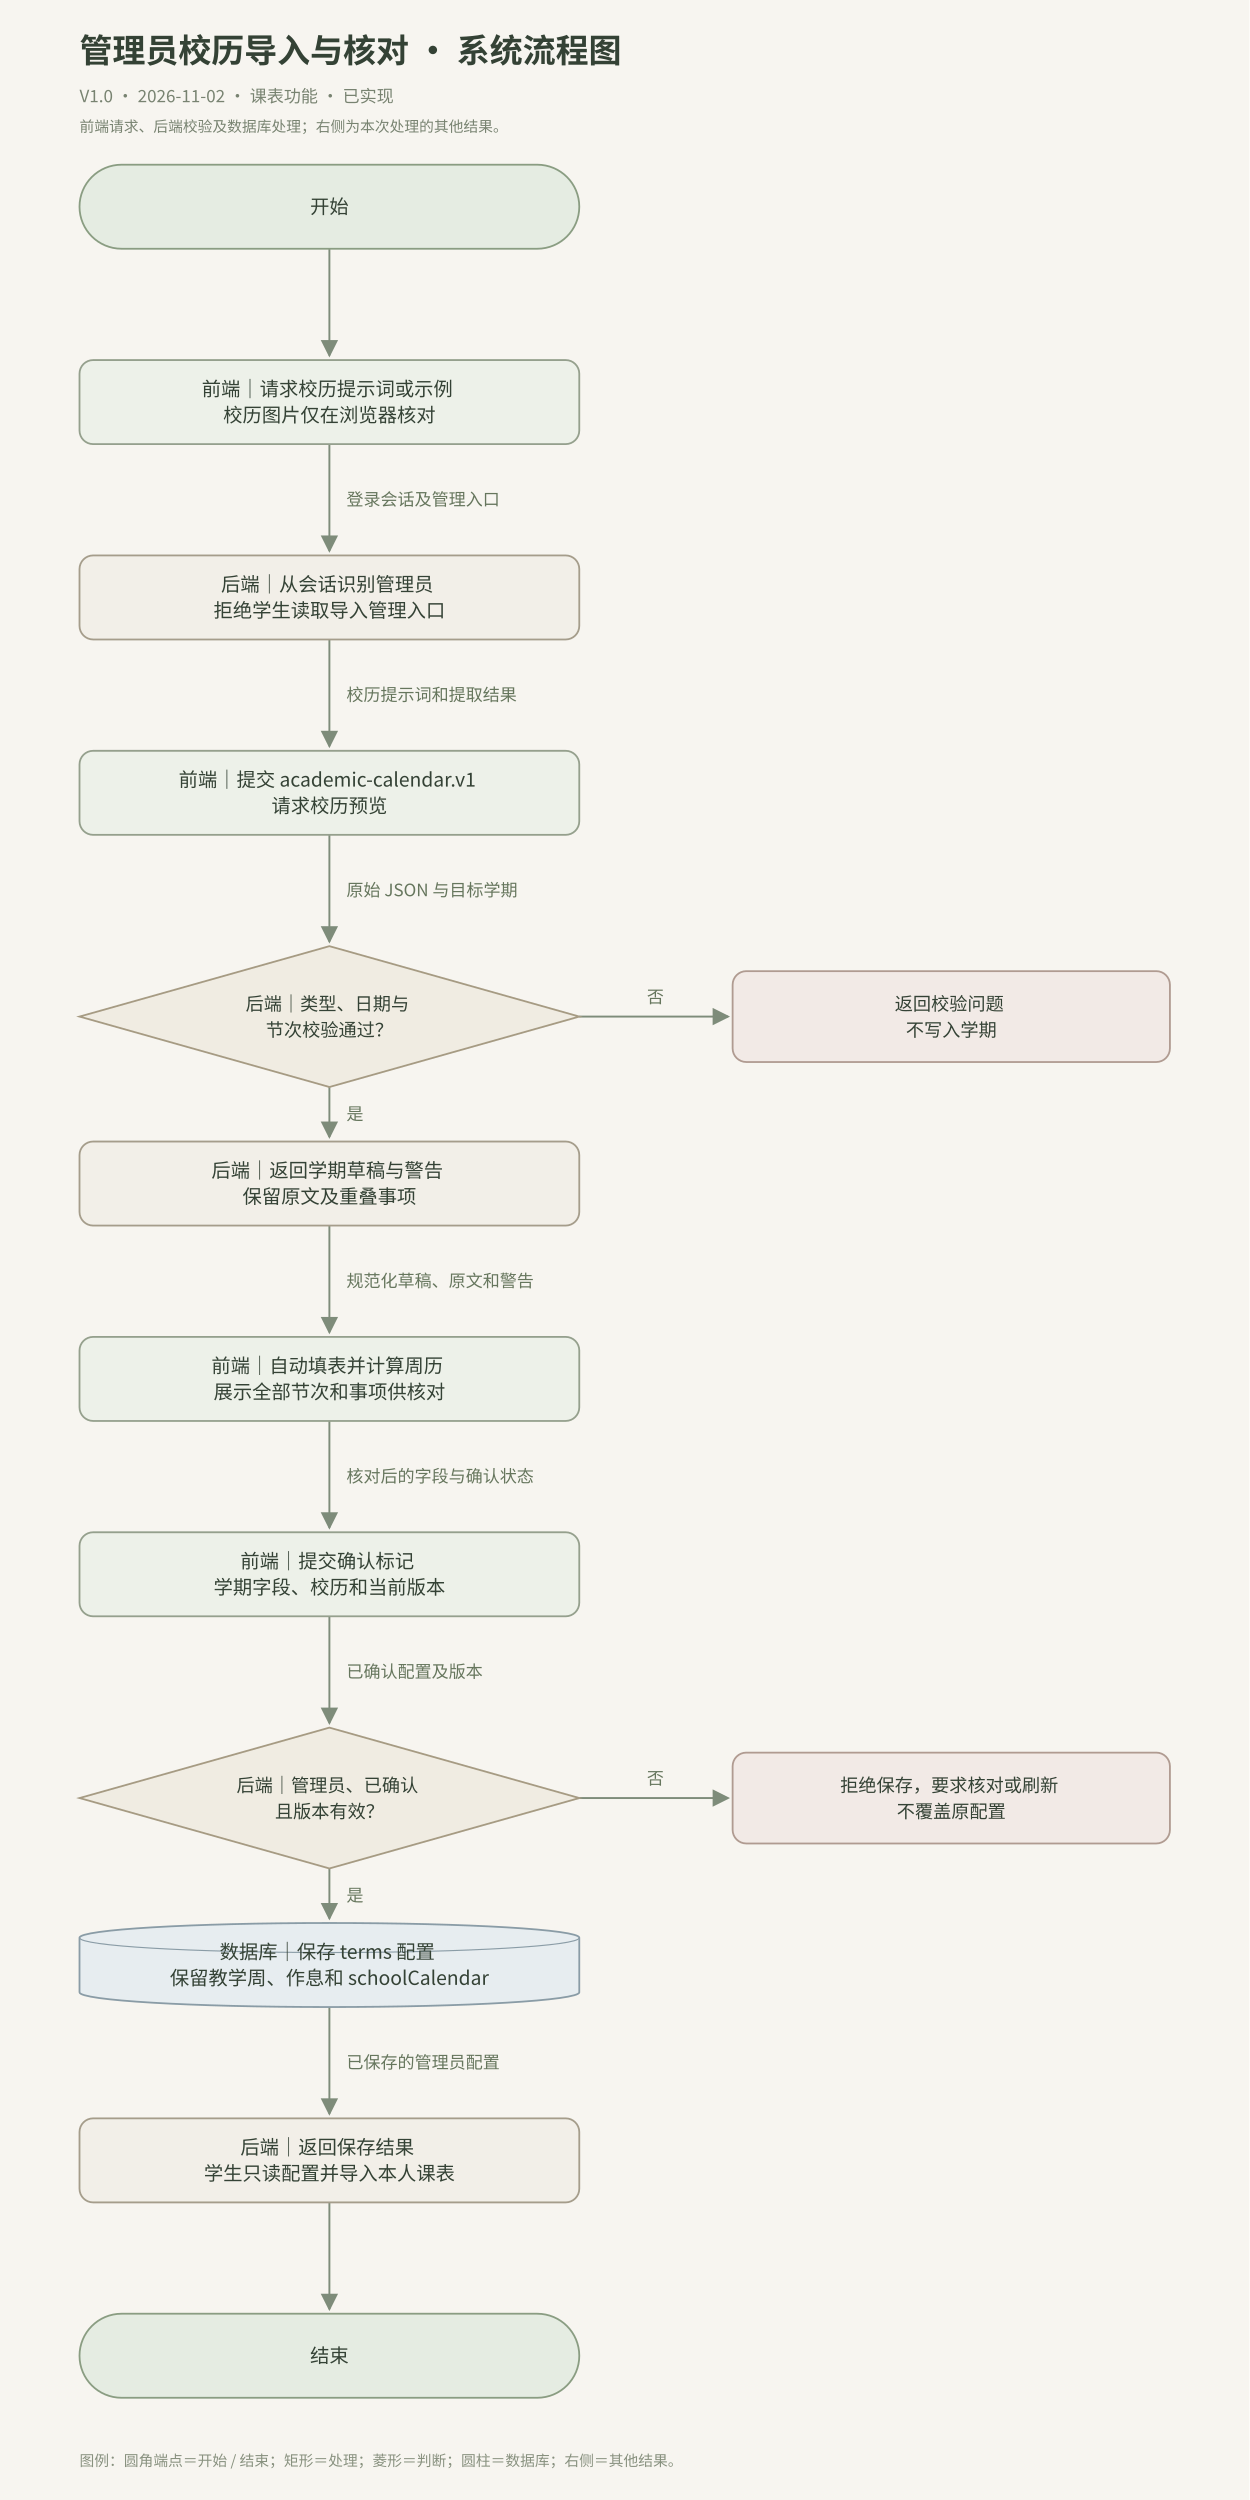
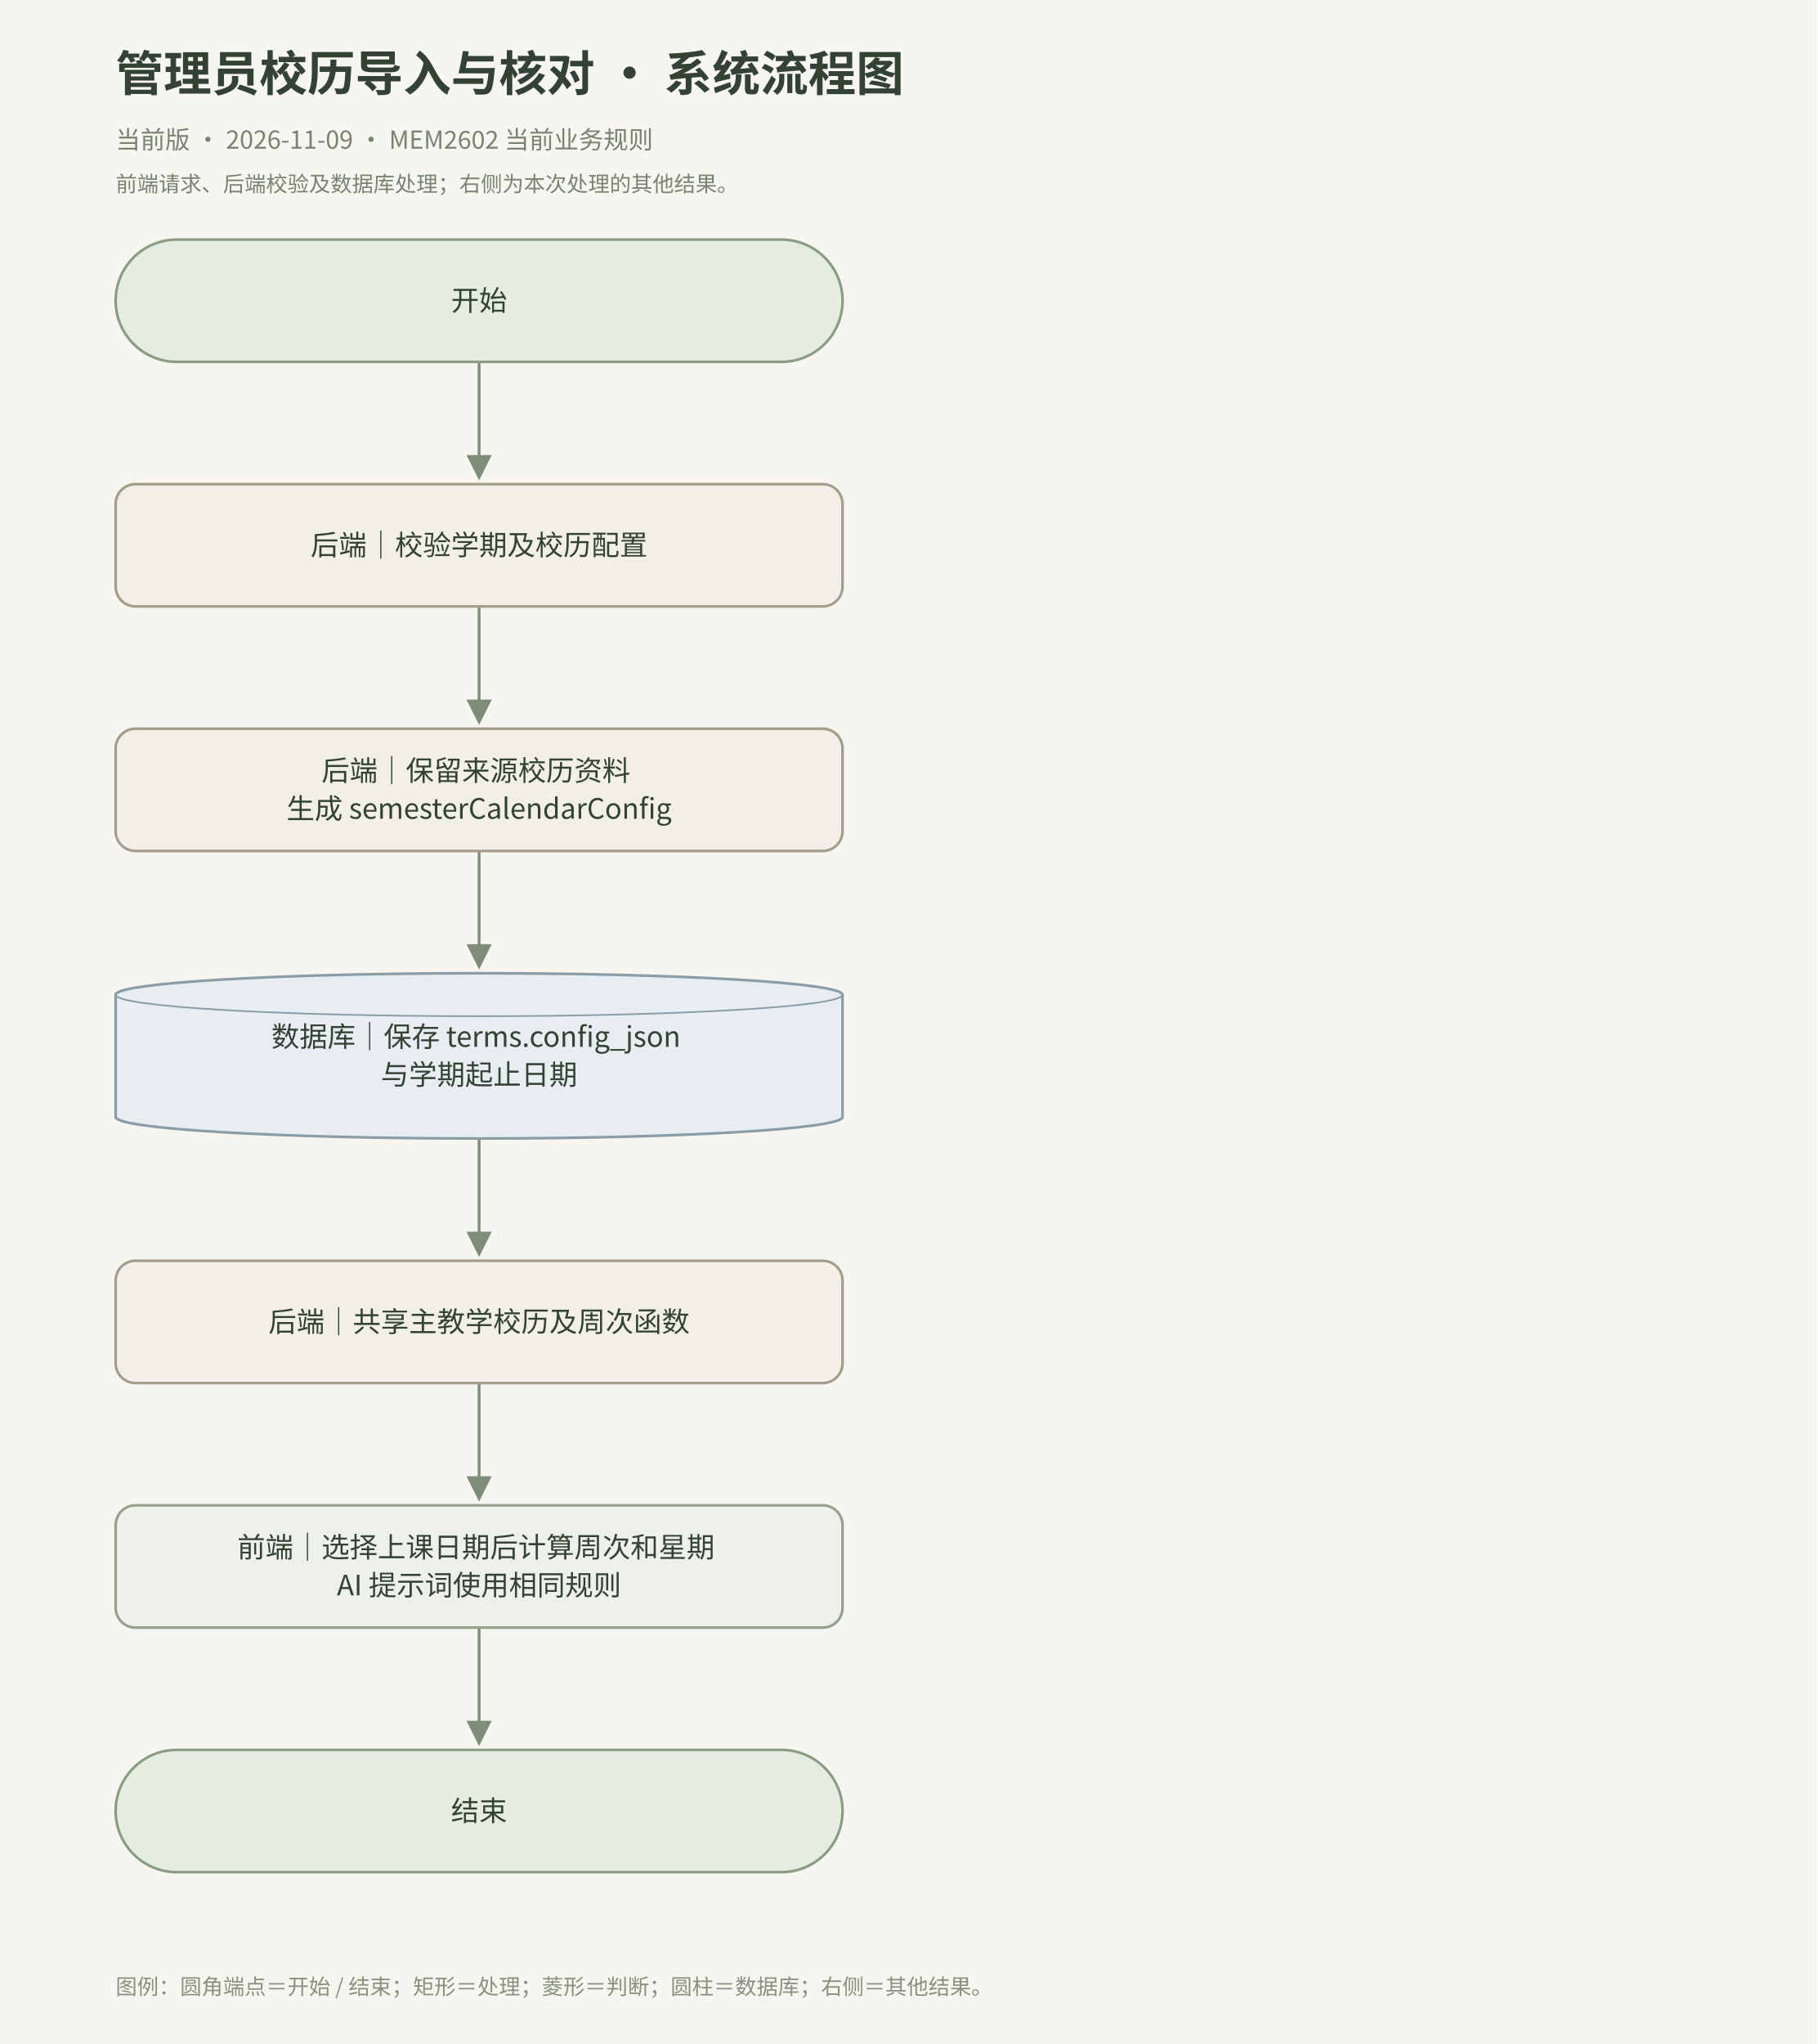
- <svg xmlns="http://www.w3.org/2000/svg" width="1100" height="2201" viewBox="0 0 1100 2201" role="img" aria-labelledby="title desc">
+ <svg xmlns="http://www.w3.org/2000/svg" width="1100" height="1237" viewBox="0 0 1100 1237" role="img" aria-labelledby="title desc">
  <defs>
    <marker id="arrow" markerWidth="9" markerHeight="9" refX="8" refY="4.5" orient="auto" markerUnits="strokeWidth">
      <path d="M0 0 L9 4.5 L0 9 Z" fill="#7E8C7A" />
    </marker>
  </defs>
-   <rect width="1100" height="2201" fill="#F7F5F0" />
+   <rect width="1100" height="1237" fill="#F7F5F0" />
  <g font-family="'Microsoft YaHei','PingFang SC','Noto Sans CJK SC',sans-serif" fill="#344235">
    <text x="70" y="55" font-size="29" font-weight="700">管理员校历导入与核对 · 系统流程图</text>
-     <text x="70" y="90" font-size="15" fill="#788371">V1.0 · 2026-11-02 · 课表功能 · 已实现</text>
+     <text x="70" y="90" font-size="15" fill="#788371">当前版 · 2026-11-09 · MEM2602 当前业务规则</text>
    <text x="70" y="116" font-size="13" fill="#788371">前端请求、后端校验及数据库处理；右侧为本次处理的其他结果。</text>
-     <path d="M290.0 219 L290.0 313" stroke="#7E8C7A" stroke-width="1.7" fill="none" marker-end="url(#arrow)" />
-     <path d="M290.0 391 L290.0 485" stroke="#7E8C7A" stroke-width="1.7" fill="none" marker-end="url(#arrow)" />
-     <text x="305.0" y="445.0" font-size="15" fill="#66765D">登录会话及管理入口</text>
-     <path d="M290.0 563 L290.0 657" stroke="#7E8C7A" stroke-width="1.7" fill="none" marker-end="url(#arrow)" />
-     <text x="305.0" y="617.0" font-size="15" fill="#66765D">校历提示词和提取结果</text>
-     <path d="M290.0 735 L290.0 829" stroke="#7E8C7A" stroke-width="1.7" fill="none" marker-end="url(#arrow)" />
-     <text x="305.0" y="789.0" font-size="15" fill="#66765D">原始 JSON 与目标学期</text>
-     <path d="M510 895.0 L641 895.0" stroke="#7E8C7A" stroke-width="1.7" fill="none" marker-end="url(#arrow)" />
-     <text x="569.5" y="883.0" font-size="15" fill="#66765D">否</text>
-     <path d="M290.0 957 L290.0 1001" stroke="#7E8C7A" stroke-width="1.7" fill="none" marker-end="url(#arrow)" />
-     <text x="305.0" y="986.0" font-size="15" fill="#66765D">是</text>
-     <path d="M290.0 1079 L290.0 1173" stroke="#7E8C7A" stroke-width="1.7" fill="none" marker-end="url(#arrow)" />
-     <text x="305.0" y="1133.0" font-size="15" fill="#66765D">规范化草稿、原文和警告</text>
-     <path d="M290.0 1251 L290.0 1345" stroke="#7E8C7A" stroke-width="1.7" fill="none" marker-end="url(#arrow)" />
-     <text x="305.0" y="1305.0" font-size="15" fill="#66765D">核对后的字段与确认状态</text>
-     <path d="M290.0 1423 L290.0 1517" stroke="#7E8C7A" stroke-width="1.7" fill="none" marker-end="url(#arrow)" />
-     <text x="305.0" y="1477.0" font-size="15" fill="#66765D">已确认配置及版本</text>
-     <path d="M510 1583.0 L641 1583.0" stroke="#7E8C7A" stroke-width="1.7" fill="none" marker-end="url(#arrow)" />
-     <text x="569.5" y="1571.0" font-size="15" fill="#66765D">否</text>
-     <path d="M290.0 1645 L290.0 1689" stroke="#7E8C7A" stroke-width="1.7" fill="none" marker-end="url(#arrow)" />
-     <text x="305.0" y="1674.0" font-size="15" fill="#66765D">是</text>
-     <path d="M290.0 1767 L290.0 1861" stroke="#7E8C7A" stroke-width="1.7" fill="none" marker-end="url(#arrow)" />
-     <text x="305.0" y="1821.0" font-size="15" fill="#66765D">已保存的管理员配置</text>
-     <path d="M290.0 1939 L290.0 2033" stroke="#7E8C7A" stroke-width="1.7" fill="none" marker-end="url(#arrow)" />
+     <path d="M290.0 219 L290.0 289" stroke="#7E8C7A" stroke-width="1.7" fill="none" marker-end="url(#arrow)" />
+     <path d="M290.0 367 L290.0 437" stroke="#7E8C7A" stroke-width="1.7" fill="none" marker-end="url(#arrow)" />
+     <path d="M290.0 515 L290.0 585" stroke="#7E8C7A" stroke-width="1.7" fill="none" marker-end="url(#arrow)" />
+     <path d="M290.0 689 L290.0 759" stroke="#7E8C7A" stroke-width="1.7" fill="none" marker-end="url(#arrow)" />
+     <path d="M290.0 837 L290.0 907" stroke="#7E8C7A" stroke-width="1.7" fill="none" marker-end="url(#arrow)" />
+     <path d="M290.0 985 L290.0 1055" stroke="#7E8C7A" stroke-width="1.7" fill="none" marker-end="url(#arrow)" />
    <rect x="70" y="145" width="440" height="74" rx="37.0" fill="#E5ECE2" stroke="#8A9D82" stroke-width="1.6" />
    <text text-anchor="middle" font-size="17">
      <tspan x="290.0" y="188.0">开始</tspan>
    </text>
-     <rect x="70" y="317" width="440" height="74" rx="12" fill="#EDF1E9" stroke="#95A08D" stroke-width="1.6" />
+     <rect x="70" y="293" width="440" height="74" rx="12" fill="#F2EFE8" stroke="#A59D8B" stroke-width="1.6" />
    <text text-anchor="middle" font-size="17">
-       <tspan x="290.0" y="348.5">前端｜请求校历提示词或示例</tspan>
-       <tspan x="290.0" y="371.5">校历图片仅在浏览器核对</tspan>
+       <tspan x="290.0" y="336.0">后端｜校验学期及校历配置</tspan>
    </text>
-     <rect x="70" y="489" width="440" height="74" rx="12" fill="#F2EFE8" stroke="#A59D8B" stroke-width="1.6" />
+     <rect x="70" y="441" width="440" height="74" rx="12" fill="#F2EFE8" stroke="#A59D8B" stroke-width="1.6" />
    <text text-anchor="middle" font-size="17">
-       <tspan x="290.0" y="520.5">后端｜从会话识别管理员</tspan>
-       <tspan x="290.0" y="543.5">拒绝学生读取导入管理入口</tspan>
+       <tspan x="290.0" y="472.5">后端｜保留来源校历资料</tspan>
+       <tspan x="290.0" y="495.5">生成 semesterCalendarConfig</tspan>
    </text>
-     <rect x="70" y="661" width="440" height="74" rx="12" fill="#EDF1E9" stroke="#95A08D" stroke-width="1.6" />
+     <path d="M70 602 A220.0 13 0 0 1 510 602 L510 676 A220.0 13 0 0 1 70 676 Z" fill="#E7EDF0" stroke="#8A9CA6" stroke-width="1.6" />
+     <path d="M70 602 A220.0 13 0 0 0 510 602" stroke="#8A9CA6" fill="none" />
    <text text-anchor="middle" font-size="17">
-       <tspan x="290.0" y="692.5">前端｜提交 academic-calendar.v1</tspan>
-       <tspan x="290.0" y="715.5">请求校历预览</tspan>
+       <tspan x="290.0" y="633.5">数据库｜保存 terms.config_json</tspan>
+       <tspan x="290.0" y="656.5">与学期起止日期</tspan>
    </text>
-     <polygon points="290.0,833 510,895.0 290.0,957 70,895.0" fill="#F0ECE2" stroke="#A69B83" stroke-width="1.6" />
-     <text text-anchor="middle" font-size="16">
-       <tspan x="290.0" y="889.5">后端｜类型、日期与</tspan>
-       <tspan x="290.0" y="912.5">节次校验通过？</tspan>
+     <rect x="70" y="763" width="440" height="74" rx="12" fill="#F2EFE8" stroke="#A59D8B" stroke-width="1.6" />
+     <text text-anchor="middle" font-size="17">
+       <tspan x="290.0" y="806.0">后端｜共享主教学校历及周次函数</tspan>
    </text>
-     <rect x="645" y="855.0" width="385" height="80" rx="12" fill="#F2EAE6" stroke="#B09B91" stroke-width="1.6" />
-     <text text-anchor="middle" font-size="16">
-       <tspan x="837.5" y="889.5">返回校验问题</tspan>
-       <tspan x="837.5" y="912.5">不写入学期</tspan>
+     <rect x="70" y="911" width="440" height="74" rx="12" fill="#EDF1E9" stroke="#95A08D" stroke-width="1.6" />
+     <text text-anchor="middle" font-size="17">
+       <tspan x="290.0" y="942.5">前端｜选择上课日期后计算周次和星期</tspan>
+       <tspan x="290.0" y="965.5">AI 提示词使用相同规则</tspan>
    </text>
-     <rect x="70" y="1005" width="440" height="74" rx="12" fill="#F2EFE8" stroke="#A59D8B" stroke-width="1.6" />
+     <rect x="70" y="1059" width="440" height="74" rx="37.0" fill="#E5ECE2" stroke="#8A9D82" stroke-width="1.6" />
    <text text-anchor="middle" font-size="17">
-       <tspan x="290.0" y="1036.5">后端｜返回学期草稿与警告</tspan>
-       <tspan x="290.0" y="1059.5">保留原文及重叠事项</tspan>
+       <tspan x="290.0" y="1102.0">结束</tspan>
    </text>
-     <rect x="70" y="1177" width="440" height="74" rx="12" fill="#EDF1E9" stroke="#95A08D" stroke-width="1.6" />
-     <text text-anchor="middle" font-size="17">
-       <tspan x="290.0" y="1208.5">前端｜自动填表并计算周历</tspan>
-       <tspan x="290.0" y="1231.5">展示全部节次和事项供核对</tspan>
-     </text>
-     <rect x="70" y="1349" width="440" height="74" rx="12" fill="#EDF1E9" stroke="#95A08D" stroke-width="1.6" />
-     <text text-anchor="middle" font-size="17">
-       <tspan x="290.0" y="1380.5">前端｜提交确认标记</tspan>
-       <tspan x="290.0" y="1403.5">学期字段、校历和当前版本</tspan>
-     </text>
-     <polygon points="290.0,1521 510,1583.0 290.0,1645 70,1583.0" fill="#F0ECE2" stroke="#A69B83" stroke-width="1.6" />
-     <text text-anchor="middle" font-size="16">
-       <tspan x="290.0" y="1577.5">后端｜管理员、已确认</tspan>
-       <tspan x="290.0" y="1600.5">且版本有效？</tspan>
-     </text>
-     <rect x="645" y="1543.0" width="385" height="80" rx="12" fill="#F2EAE6" stroke="#B09B91" stroke-width="1.6" />
-     <text text-anchor="middle" font-size="16">
-       <tspan x="837.5" y="1577.5">拒绝保存，要求核对或刷新</tspan>
-       <tspan x="837.5" y="1600.5">不覆盖原配置</tspan>
-     </text>
-     <path d="M70 1706 A220.0 13 0 0 1 510 1706 L510 1754 A220.0 13 0 0 1 70 1754 Z" fill="#E7EDF0" stroke="#8A9CA6" stroke-width="1.6" />
-     <path d="M70 1706 A220.0 13 0 0 0 510 1706" stroke="#8A9CA6" fill="none" />
-     <text text-anchor="middle" font-size="17">
-       <tspan x="290.0" y="1724.5">数据库｜保存 terms 配置</tspan>
-       <tspan x="290.0" y="1747.5">保留教学周、作息和 schoolCalendar</tspan>
-     </text>
-     <rect x="70" y="1865" width="440" height="74" rx="12" fill="#F2EFE8" stroke="#A59D8B" stroke-width="1.6" />
-     <text text-anchor="middle" font-size="17">
-       <tspan x="290.0" y="1896.5">后端｜返回保存结果</tspan>
-       <tspan x="290.0" y="1919.5">学生只读配置并导入本人课表</tspan>
-     </text>
-     <rect x="70" y="2037" width="440" height="74" rx="37.0" fill="#E5ECE2" stroke="#8A9D82" stroke-width="1.6" />
-     <text text-anchor="middle" font-size="17">
-       <tspan x="290.0" y="2080.0">结束</tspan>
-     </text>
-     <text x="70" y="2171" font-size="13" fill="#88917F">图例：圆角端点＝开始 / 结束；矩形＝处理；菱形＝判断；圆柱＝数据库；右侧＝其他结果。</text>
+     <text x="70" y="1207" font-size="13" fill="#88917F">图例：圆角端点＝开始 / 结束；矩形＝处理；菱形＝判断；圆柱＝数据库；右侧＝其他结果。</text>
  </g>
</svg>
